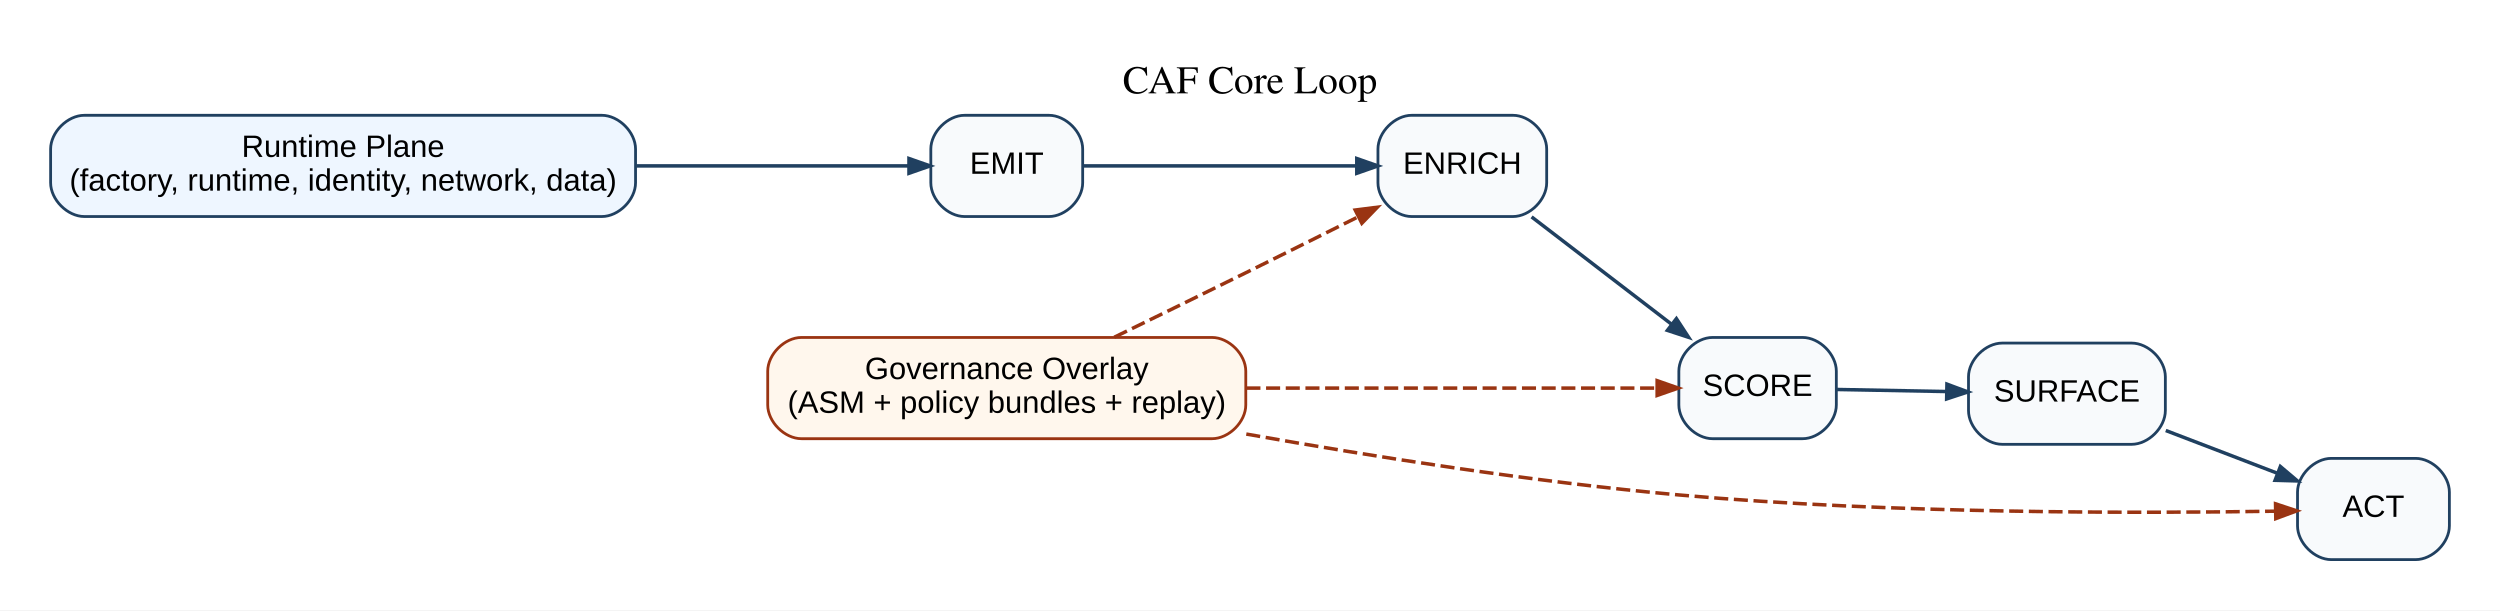
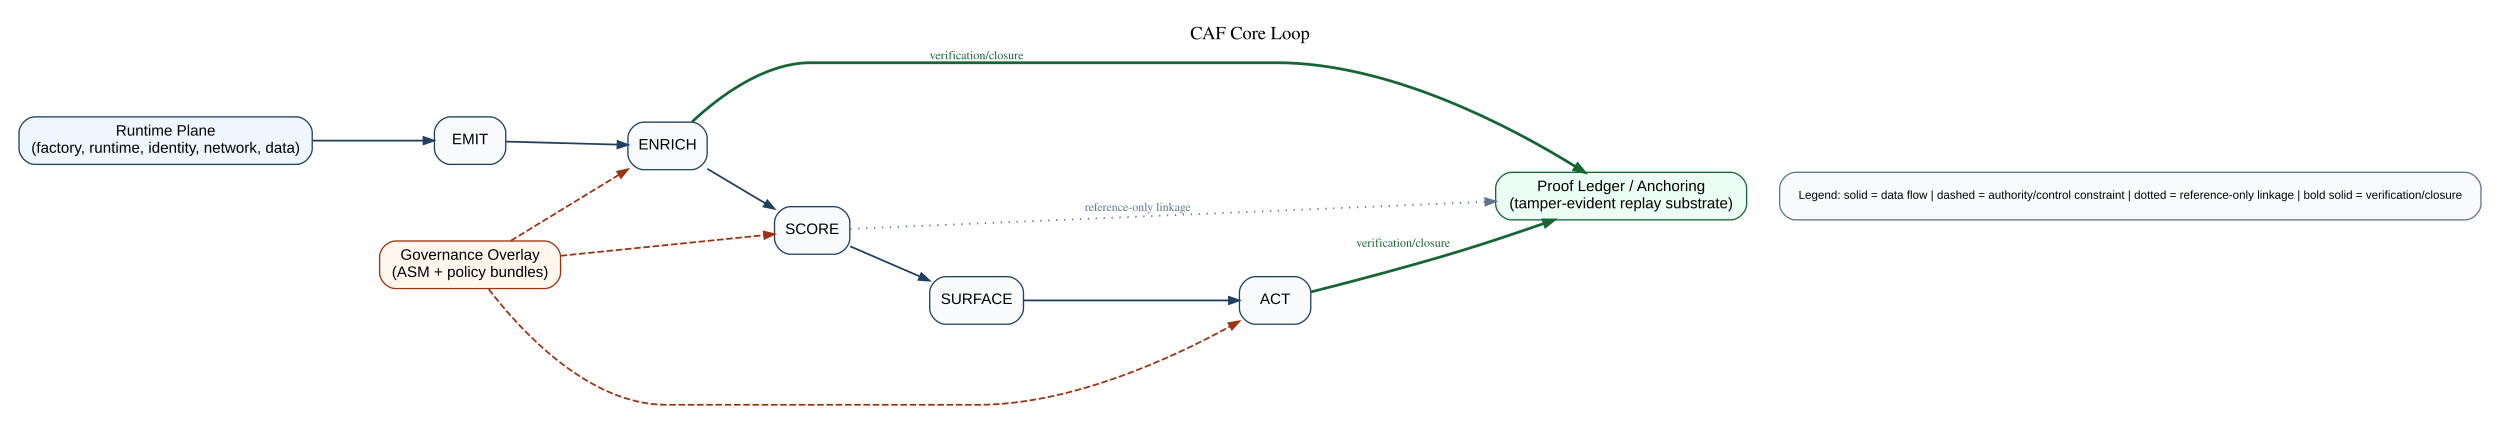
- <svg xmlns="http://www.w3.org/2000/svg" width="889pt" height="217pt" viewBox="0.00 0.00 889.00 217.00">
-   <g id="graph0" class="graph" transform="scale(1 1) rotate(0) translate(18 199)">
-     <polygon fill="white" stroke="transparent" points="-18,18 -18,-199 871,-199 871,18 -18,18" />
-     <text text-anchor="middle" x="426.5" y="-165.8" font-family="Times,serif" font-size="14.00">CAF Core Loop</text>
+ <svg xmlns="http://www.w3.org/2000/svg" width="1893pt" height="321pt" viewBox="0.00 0.00 1892.80 320.80">
+   <g id="graph0" class="graph" transform="scale(1 1) rotate(0) translate(14.4 306.4)">
+     <polygon fill="white" stroke="transparent" points="-14.4,14.4 -14.4,-306.4 1878.4,-306.4 1878.4,14.4 -14.4,14.4" />
+     <text text-anchor="middle" x="932" y="-276.8" font-family="Times,serif" font-size="14.00">CAF Core Loop</text>
    <g id="node1" class="node">
-       <path fill="#eef6ff" stroke="#204060" d="M196,-158C196,-158 12,-158 12,-158 6,-158 0,-152 0,-146 0,-146 0,-134 0,-134 0,-128 6,-122 12,-122 12,-122 196,-122 196,-122 202,-122 208,-128 208,-134 208,-134 208,-146 208,-146 208,-152 202,-158 196,-158" />
-       <text text-anchor="middle" x="104" y="-143.2" font-family="Arial" font-size="11.00">Runtime Plane</text>
-       <text text-anchor="middle" x="104" y="-131.2" font-family="Arial" font-size="11.00">(factory, runtime, identity, network, data)</text>
+       <path fill="#eef6ff" stroke="#204060" d="M210,-218C210,-218 12,-218 12,-218 6,-218 0,-212 0,-206 0,-206 0,-194 0,-194 0,-188 6,-182 12,-182 12,-182 210,-182 210,-182 216,-182 222,-188 222,-194 222,-194 222,-206 222,-206 222,-212 216,-218 210,-218" />
+       <text text-anchor="middle" x="111" y="-203.8" font-family="Arial" font-size="11.50">Runtime Plane</text>
+       <text text-anchor="middle" x="111" y="-190.8" font-family="Arial" font-size="11.50">(factory, runtime, identity, network, data)</text>
    </g>
    <g id="node2" class="node">
-       <path fill="#f8fafc" stroke="#204060" d="M355,-158C355,-158 325,-158 325,-158 319,-158 313,-152 313,-146 313,-146 313,-134 313,-134 313,-128 319,-122 325,-122 325,-122 355,-122 355,-122 361,-122 367,-128 367,-134 367,-134 367,-146 367,-146 367,-152 361,-158 355,-158" />
-       <text text-anchor="middle" x="340" y="-137.2" font-family="Arial" font-size="11.00">EMIT</text>
+       <path fill="#f8fafc" stroke="#204060" d="M356.5,-218C356.5,-218 326.5,-218 326.5,-218 320.5,-218 314.5,-212 314.5,-206 314.5,-206 314.5,-194 314.5,-194 314.5,-188 320.5,-182 326.5,-182 326.5,-182 356.5,-182 356.5,-182 362.5,-182 368.5,-188 368.5,-194 368.5,-194 368.5,-206 368.5,-206 368.5,-212 362.5,-218 356.5,-218" />
+       <text text-anchor="middle" x="341.5" y="-197.3" font-family="Arial" font-size="11.50">EMIT</text>
    </g>
    <g id="edge1" class="edge">
-       <path fill="none" stroke="#204060" stroke-width="1.25" d="M208.32,-140C243.16,-140 279.64,-140 305.17,-140" />
-       <polygon fill="#204060" stroke="#204060" stroke-width="1.25" points="305.23,-142.63 312.73,-140 305.23,-137.38 305.23,-142.63" />
+       <path fill="none" stroke="#204060" stroke-width="1.35" d="M222.23,-200C252.73,-200 283.6,-200 306.16,-200" />
+       <polygon fill="#204060" stroke="#204060" stroke-width="1.35" points="306.27,-202.73 314.07,-200 306.27,-197.27 306.27,-202.73" />
    </g>
    <g id="node3" class="node">
-       <path fill="#f8fafc" stroke="#204060" d="M520,-158C520,-158 484,-158 484,-158 478,-158 472,-152 472,-146 472,-146 472,-134 472,-134 472,-128 478,-122 484,-122 484,-122 520,-122 520,-122 526,-122 532,-128 532,-134 532,-134 532,-146 532,-146 532,-152 526,-158 520,-158" />
-       <text text-anchor="middle" x="502" y="-137.2" font-family="Arial" font-size="11.00">ENRICH</text>
+       <path fill="#f8fafc" stroke="#204060" d="M509,-214C509,-214 473,-214 473,-214 467,-214 461,-208 461,-202 461,-202 461,-190 461,-190 461,-184 467,-178 473,-178 473,-178 509,-178 509,-178 515,-178 521,-184 521,-190 521,-190 521,-202 521,-202 521,-208 515,-214 509,-214" />
+       <text text-anchor="middle" x="491" y="-193.3" font-family="Arial" font-size="11.50">ENRICH</text>
    </g>
    <g id="edge2" class="edge">
-       <path fill="none" stroke="#204060" stroke-width="1.25" d="M367.06,-140C393.48,-140 434.59,-140 464.3,-140" />
-       <polygon fill="#204060" stroke="#204060" stroke-width="1.25" points="464.47,-142.63 471.97,-140 464.47,-137.38 464.47,-142.63" />
+       <path fill="none" stroke="#204060" stroke-width="1.35" d="M368.53,-199.29C391.99,-198.66 426.74,-197.72 453.07,-197" />
+       <polygon fill="#204060" stroke="#204060" stroke-width="1.35" points="453.22,-199.73 460.95,-196.79 453.07,-194.27 453.22,-199.73" />
    </g>
    <g id="node4" class="node">
-       <path fill="#f8fafc" stroke="#204060" d="M623,-79C623,-79 591,-79 591,-79 585,-79 579,-73 579,-67 579,-67 579,-55 579,-55 579,-49 585,-43 591,-43 591,-43 623,-43 623,-43 629,-43 635,-49 635,-55 635,-55 635,-67 635,-67 635,-73 629,-79 623,-79" />
-       <text text-anchor="middle" x="607" y="-58.2" font-family="Arial" font-size="11.00">SCORE</text>
+       <path fill="#f8fafc" stroke="#204060" d="M617,-150C617,-150 584,-150 584,-150 578,-150 572,-144 572,-138 572,-138 572,-126 572,-126 572,-120 578,-114 584,-114 584,-114 617,-114 617,-114 623,-114 629,-120 629,-126 629,-126 629,-138 629,-138 629,-144 623,-150 617,-150" />
+       <text text-anchor="middle" x="600.5" y="-129.3" font-family="Arial" font-size="11.50">SCORE</text>
    </g>
    <g id="edge3" class="edge">
-       <path fill="none" stroke="#204060" stroke-width="1.25" d="M526.63,-121.88C541.42,-110.54 560.59,-95.83 576.39,-83.71" />
-       <polygon fill="#204060" stroke="#204060" stroke-width="1.25" points="578.13,-85.69 582.48,-79.04 574.93,-81.52 578.13,-85.69" />
+       <path fill="none" stroke="#204060" stroke-width="1.35" d="M521.09,-178.68C534.66,-170.6 550.92,-160.92 565.09,-152.48" />
+       <polygon fill="#204060" stroke="#204060" stroke-width="1.35" points="566.56,-154.79 571.87,-148.45 563.77,-150.1 566.56,-154.79" />
+     </g>
+     <g id="node8" class="node">
+       <path fill="#ecfdf5" stroke="#166534" d="M1296,-176C1296,-176 1130,-176 1130,-176 1124,-176 1118,-170 1118,-164 1118,-164 1118,-152 1118,-152 1118,-146 1124,-140 1130,-140 1130,-140 1296,-140 1296,-140 1302,-140 1308,-146 1308,-152 1308,-152 1308,-164 1308,-164 1308,-170 1302,-176 1296,-176" />
+       <text text-anchor="middle" x="1213" y="-161.8" font-family="Arial" font-size="11.50">Proof Ledger / Anchoring</text>
+       <text text-anchor="middle" x="1213" y="-148.8" font-family="Arial" font-size="11.50">(tamper-evident replay substrate)</text>
+     </g>
+     <g id="edge9" class="edge">
+       <path fill="none" stroke="#166534" stroke-width="2.1" d="M509.56,-214.22C529.47,-232.83 563.81,-259 599.5,-259 599.5,-259 599.5,-259 952,-259 1038.31,-259 1130.47,-210.04 1178.49,-180.3" />
+       <polygon fill="#166534" stroke="#166534" stroke-width="2.1" points="1180.1,-182.51 1185.25,-176.06 1177.19,-177.89 1180.1,-182.51" />
+       <text text-anchor="middle" x="725" y="-261.64" font-family="Times,serif" font-size="9.20" fill="#166534">verification/closure</text>
    </g>
    <g id="node5" class="node">
-       <path fill="#f8fafc" stroke="#204060" d="M740,-77C740,-77 694,-77 694,-77 688,-77 682,-71 682,-65 682,-65 682,-53 682,-53 682,-47 688,-41 694,-41 694,-41 740,-41 740,-41 746,-41 752,-47 752,-53 752,-53 752,-65 752,-65 752,-71 746,-77 740,-77" />
-       <text text-anchor="middle" x="717" y="-56.2" font-family="Arial" font-size="11.00">SURFACE</text>
+       <path fill="#f8fafc" stroke="#204060" d="M748.5,-97C748.5,-97 701.5,-97 701.5,-97 695.5,-97 689.5,-91 689.5,-85 689.5,-85 689.5,-73 689.5,-73 689.5,-67 695.5,-61 701.5,-61 701.5,-61 748.5,-61 748.5,-61 754.5,-61 760.5,-67 760.5,-73 760.5,-73 760.5,-85 760.5,-85 760.5,-91 754.5,-97 748.5,-97" />
+       <text text-anchor="middle" x="725" y="-76.3" font-family="Arial" font-size="11.50">SURFACE</text>
    </g>
    <g id="edge4" class="edge">
-       <path fill="none" stroke="#204060" stroke-width="1.25" d="M635.25,-60.5C647.06,-60.28 661.15,-60.02 674.22,-59.77" />
-       <polygon fill="#204060" stroke="#204060" stroke-width="1.25" points="674.33,-62.4 681.78,-59.63 674.23,-57.15 674.33,-62.4" />
+       <path fill="none" stroke="#204060" stroke-width="1.35" d="M629.3,-119.97C644.86,-113.24 664.59,-104.71 682,-97.17" />
+       <polygon fill="#204060" stroke="#204060" stroke-width="1.35" points="683.23,-99.62 689.3,-94.01 681.06,-94.6 683.23,-99.62" />
+     </g>
+     <g id="edge11" class="edge">
+       <path fill="none" stroke="#64748b" stroke-width="1.35" stroke-dasharray="1,5" d="M629.32,-133.18C713.17,-136.76 966.48,-147.54 1109.98,-153.66" />
+       <polygon fill="#64748b" stroke="#64748b" stroke-width="1.35" points="1110.09,-156.39 1118,-154 1110.32,-150.94 1110.09,-156.39" />
+       <text text-anchor="middle" x="847" y="-146.8" font-family="Times,serif" font-size="9.00" fill="#64748b">reference-only linkage</text>
    </g>
    <g id="node6" class="node">
-       <path fill="#f8fafc" stroke="#204060" d="M841,-36C841,-36 811,-36 811,-36 805,-36 799,-30 799,-24 799,-24 799,-12 799,-12 799,-6 805,0 811,0 811,0 841,0 841,0 847,0 853,-6 853,-12 853,-12 853,-24 853,-24 853,-30 847,-36 841,-36" />
-       <text text-anchor="middle" x="826" y="-15.2" font-family="Arial" font-size="11.00">ACT</text>
+       <path fill="#f8fafc" stroke="#204060" d="M966,-97C966,-97 936,-97 936,-97 930,-97 924,-91 924,-85 924,-85 924,-73 924,-73 924,-67 930,-61 936,-61 936,-61 966,-61 966,-61 972,-61 978,-67 978,-73 978,-73 978,-85 978,-85 978,-91 972,-97 966,-97" />
+       <text text-anchor="middle" x="951" y="-76.3" font-family="Arial" font-size="11.50">ACT</text>
    </g>
    <g id="edge5" class="edge">
-       <path fill="none" stroke="#204060" stroke-width="1.25" d="M752.15,-45.91C764.83,-41.06 779.18,-35.56 791.78,-30.73" />
-       <polygon fill="#204060" stroke="#204060" stroke-width="1.25" points="792.9,-33.11 798.97,-27.98 791.02,-28.21 792.9,-33.11" />
+       <path fill="none" stroke="#204060" stroke-width="1.35" d="M760.51,-79C802.73,-79 873.78,-79 915.84,-79" />
+       <polygon fill="#204060" stroke="#204060" stroke-width="1.35" points="916.05,-81.73 923.85,-79 916.05,-76.27 916.05,-81.73" />
+     </g>
+     <g id="edge10" class="edge">
+       <path fill="none" stroke="#166534" stroke-width="2.1" d="M978.14,-85.47C1006.56,-92.64 1053.25,-104.81 1093,-117 1113.2,-123.19 1135.11,-130.55 1154.56,-137.32" />
+       <polygon fill="#166534" stroke="#166534" stroke-width="2.1" points="1153.9,-139.98 1162.17,-139.98 1155.7,-134.83 1153.9,-139.98" />
+       <text text-anchor="middle" x="1048" y="-119.64" font-family="Times,serif" font-size="9.20" fill="#166534">verification/closure</text>
    </g>
    <g id="node7" class="node">
-       <path fill="#fff7ed" stroke="#9a3412" d="M413,-79C413,-79 267,-79 267,-79 261,-79 255,-73 255,-67 255,-67 255,-55 255,-55 255,-49 261,-43 267,-43 267,-43 413,-43 413,-43 419,-43 425,-49 425,-55 425,-55 425,-67 425,-67 425,-73 419,-79 413,-79" />
-       <text text-anchor="middle" x="340" y="-64.2" font-family="Arial" font-size="11.00">Governance Overlay</text>
-       <text text-anchor="middle" x="340" y="-52.2" font-family="Arial" font-size="11.00">(ASM + policy bundles + replay)</text>
+       <path fill="#fff7ed" stroke="#9a3412" d="M398,-124C398,-124 285,-124 285,-124 279,-124 273,-118 273,-112 273,-112 273,-100 273,-100 273,-94 279,-88 285,-88 285,-88 398,-88 398,-88 404,-88 410,-94 410,-100 410,-100 410,-112 410,-112 410,-118 404,-124 398,-124" />
+       <text text-anchor="middle" x="341.5" y="-109.8" font-family="Arial" font-size="11.50">Governance Overlay</text>
+       <text text-anchor="middle" x="341.5" y="-96.8" font-family="Arial" font-size="11.50">(ASM + policy bundles)</text>
    </g>
    <g id="edge6" class="edge">
-       <path fill="none" stroke="#9a3412" stroke-width="1.25" stroke-dasharray="5,2" d="M378.25,-79.09C392.85,-86.2 409.72,-94.45 425,-102 438.06,-108.45 452.34,-115.58 464.97,-121.9" />
-       <polygon fill="#9a3412" stroke="#9a3412" stroke-width="1.25" points="463.92,-124.31 471.8,-125.32 466.27,-119.61 463.92,-124.31" />
+       <path fill="none" stroke="#9a3412" stroke-width="1.35" stroke-dasharray="5,2" d="M372.35,-124.21C395.97,-138.63 429.04,-158.8 454.11,-174.1" />
+       <polygon fill="#9a3412" stroke="#9a3412" stroke-width="1.35" points="452.87,-176.54 460.95,-178.27 455.71,-171.88 452.87,-176.54" />
    </g>
    <g id="edge7" class="edge">
-       <path fill="none" stroke="#9a3412" stroke-width="1.25" stroke-dasharray="5,2" d="M425.21,-61C474.59,-61 534.34,-61 571.26,-61" />
-       <polygon fill="#9a3412" stroke="#9a3412" stroke-width="1.25" points="571.28,-63.63 578.78,-61 571.28,-58.38 571.28,-63.63" />
+       <path fill="none" stroke="#9a3412" stroke-width="1.35" stroke-dasharray="5,2" d="M410.02,-112.83C459.31,-117.82 524.19,-124.38 563.81,-128.39" />
+       <polygon fill="#9a3412" stroke="#9a3412" stroke-width="1.35" points="563.84,-131.14 571.87,-129.2 564.39,-125.7 563.84,-131.14" />
    </g>
    <g id="edge8" class="edge">
-       <path fill="none" stroke="#9a3412" stroke-width="1.25" stroke-dasharray="5,2" d="M425.18,-44.65C470.56,-36.58 527.63,-27.6 579,-23 654.57,-16.23 743.69,-16.45 791.19,-17.22" />
-       <polygon fill="#9a3412" stroke="#9a3412" stroke-width="1.25" points="791.18,-19.84 798.72,-17.35 791.27,-14.59 791.18,-19.84" />
+       <path fill="none" stroke="#9a3412" stroke-width="1.35" stroke-dasharray="5,2" d="M355.64,-87.54C378.96,-57.17 430.72,0 490,0 490,0 490,0 726,0 797.14,0 874.13,-35.88 916.77,-59.28" />
+       <polygon fill="#9a3412" stroke="#9a3412" stroke-width="1.35" points="915.68,-61.79 923.82,-63.2 918.33,-57.02 915.68,-61.79" />
+     </g>
+     <g id="node9" class="node">
+       <path fill="#f8fafc" stroke="#64748b" d="M1852,-176C1852,-176 1345,-176 1345,-176 1339,-176 1333,-170 1333,-164 1333,-164 1333,-152 1333,-152 1333,-146 1339,-140 1345,-140 1345,-140 1852,-140 1852,-140 1858,-140 1864,-146 1864,-152 1864,-152 1864,-164 1864,-164 1864,-170 1858,-176 1852,-176" />
+       <text text-anchor="middle" x="1598.5" y="-155.96" font-family="Arial" font-size="8.80">Legend: solid = data flow | dashed = authority/control constraint | dotted = reference-only linkage | bold solid = verification/closure</text>
    </g>
  </g>
</svg>
